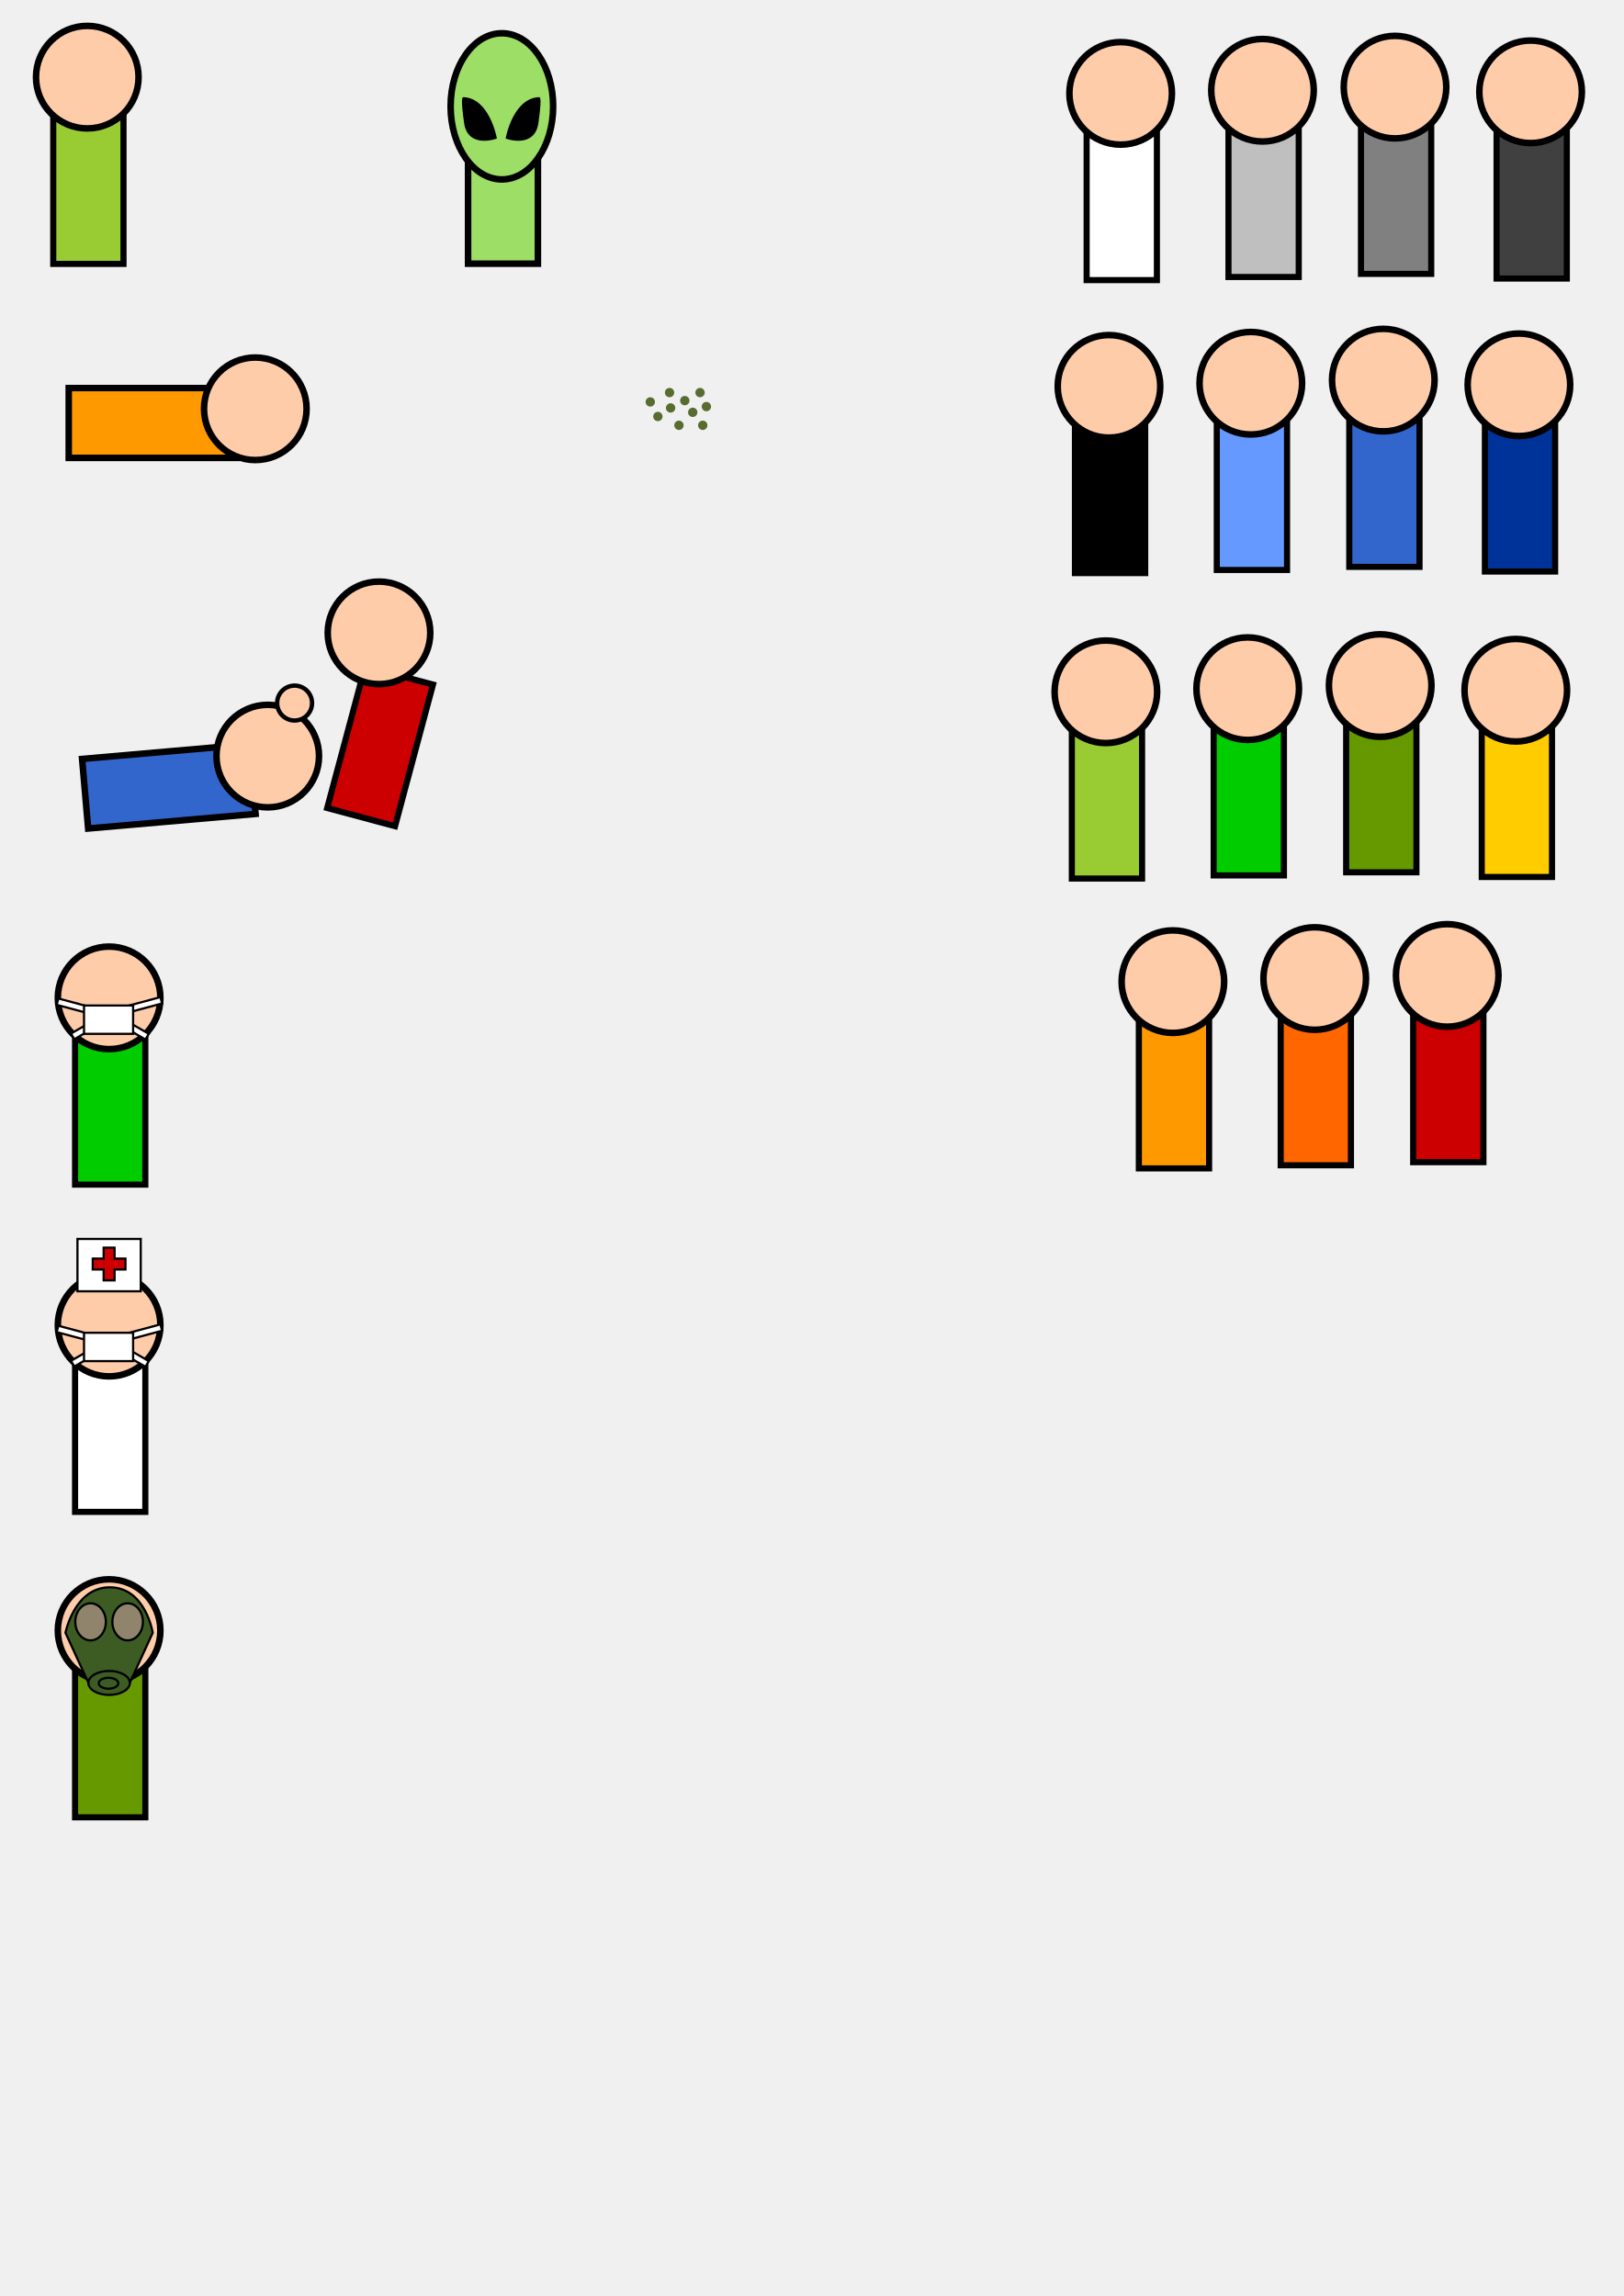
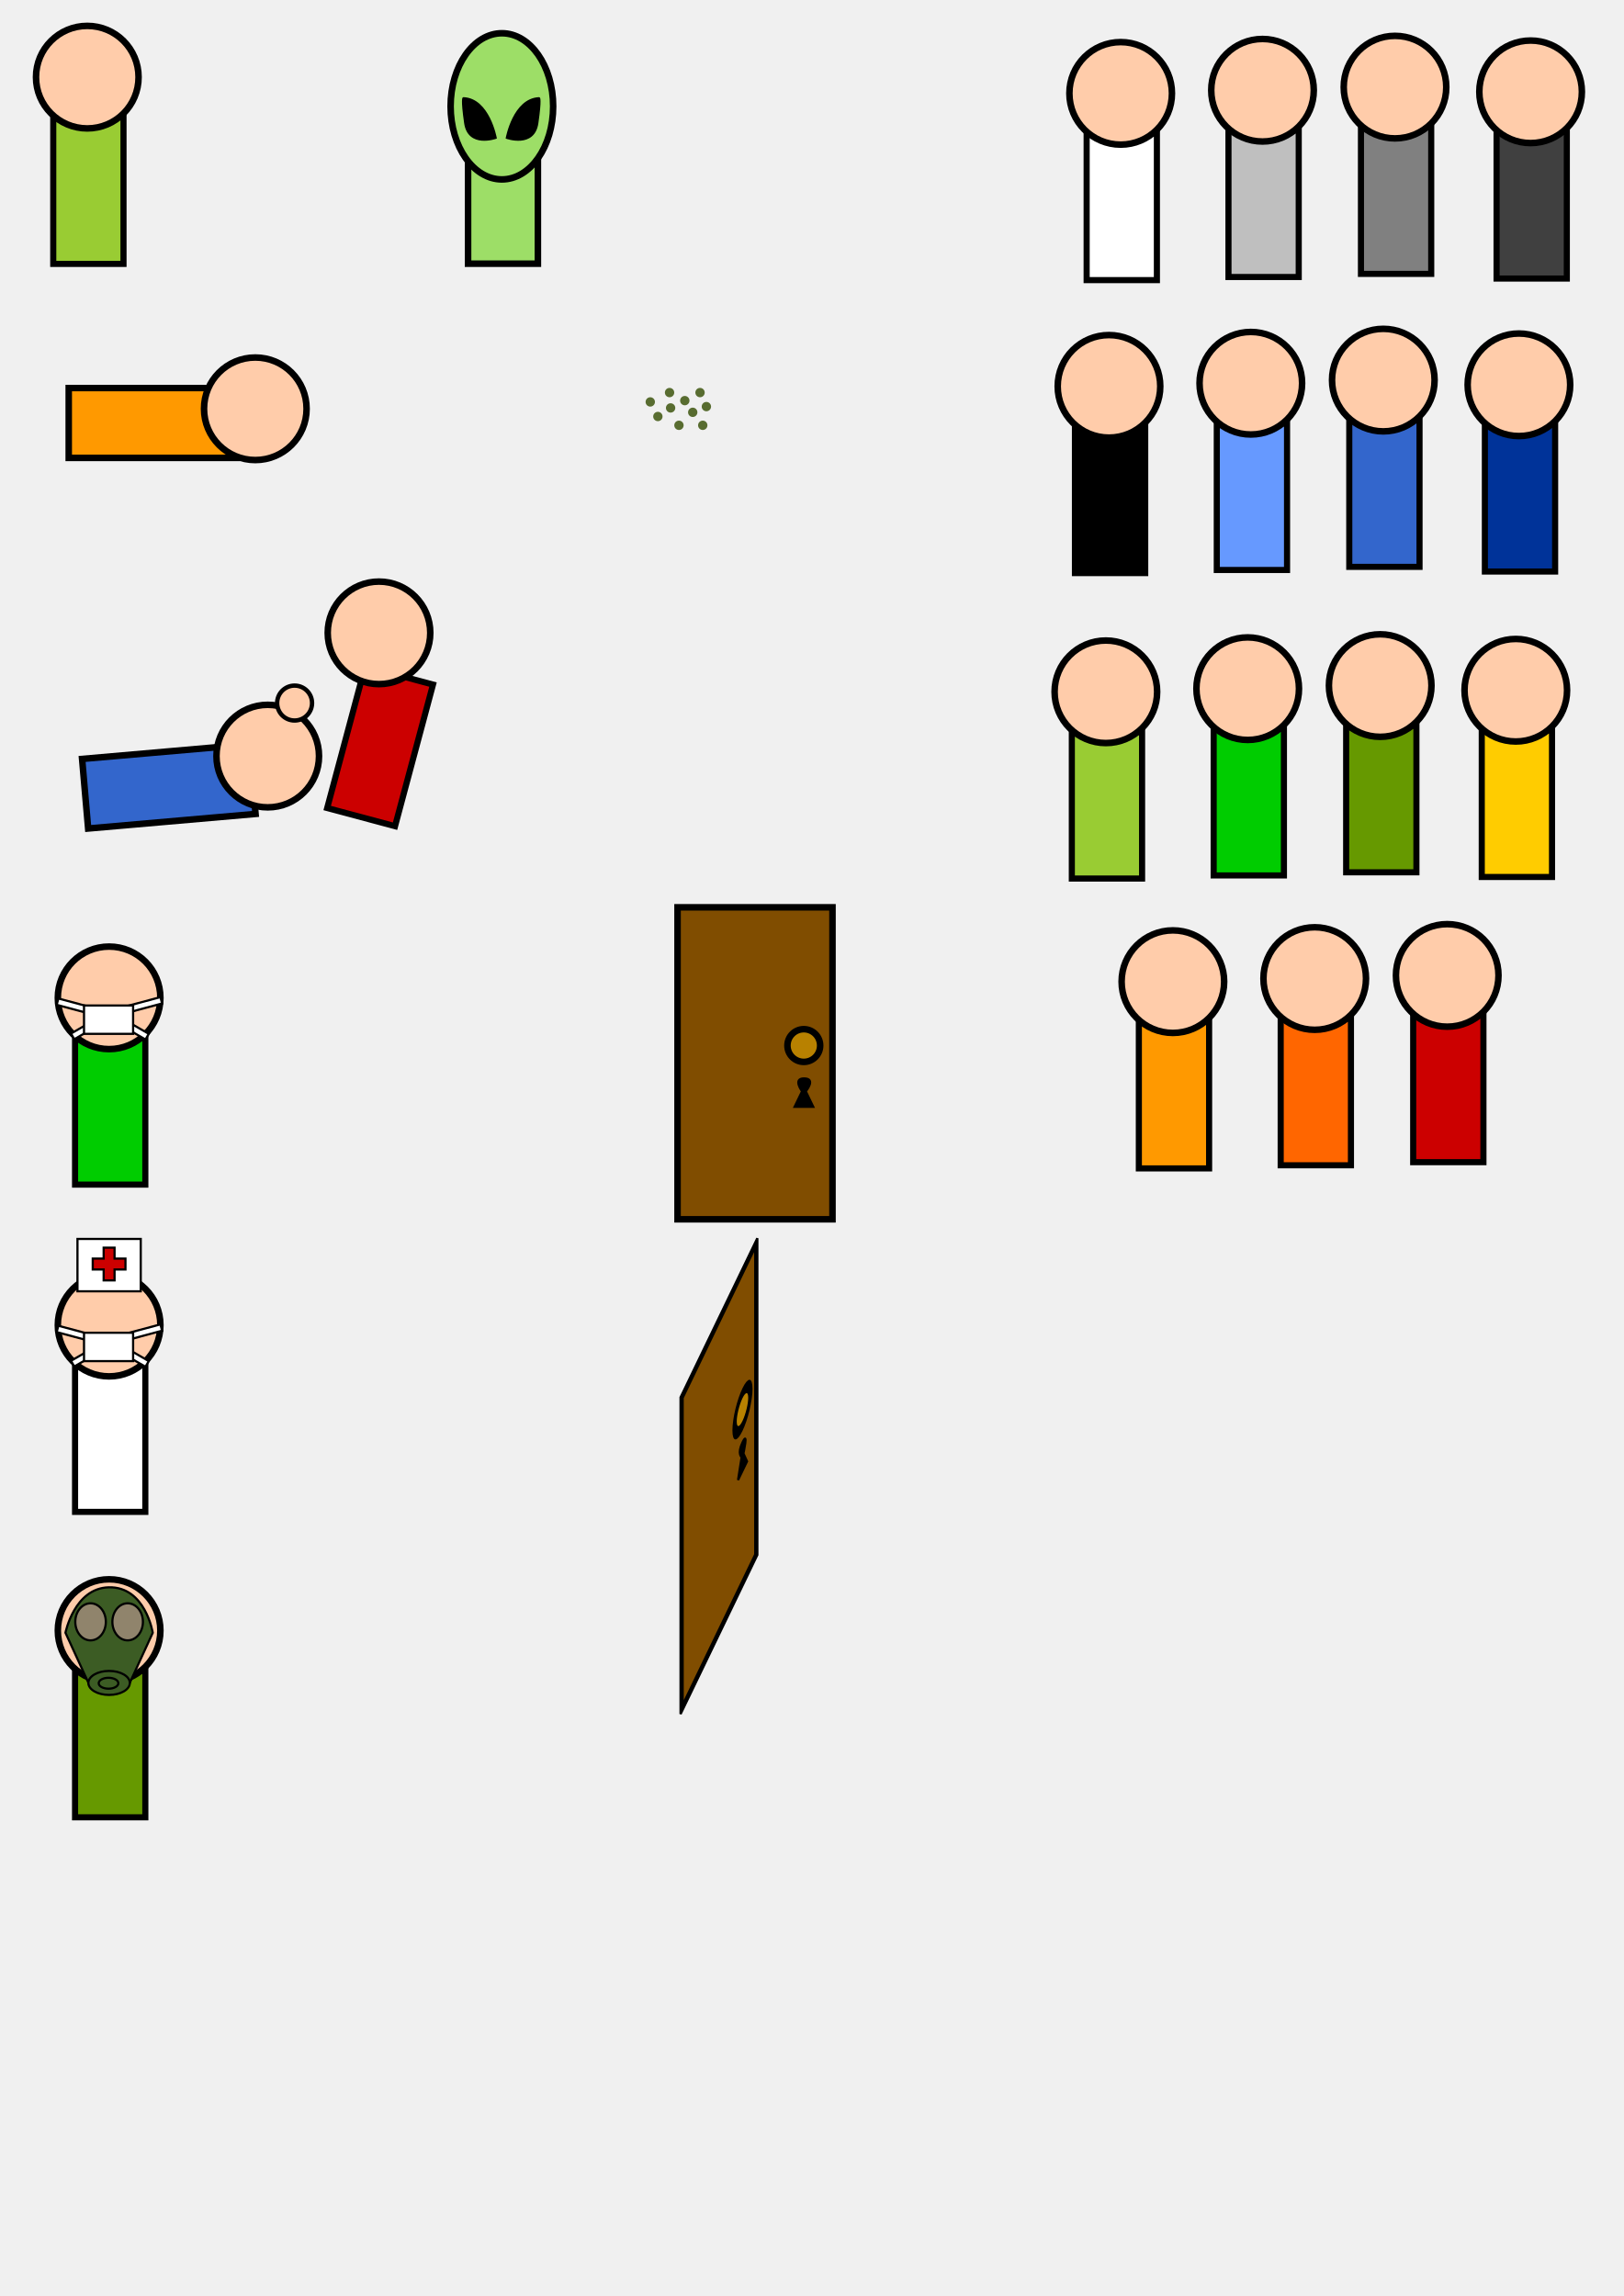
<svg xmlns="http://www.w3.org/2000/svg" width="210mm" height="297mm" viewBox="0 0 744.094 1052.362" id="svg2" version="1.1">
  <defs id="defs4" />
  <g id="layer1">
    <rect style="fill:#99cc33;stroke:#000000;stroke-width:2.803;stroke-miterlimit:4;stroke-dasharray:none;stroke-opacity:1" id="rect3357" width="32.197" height="67.198" x="24.401" y="53.763" />
    <ellipse style="fill:#ffccaa;stroke:#000000;stroke-width:3;stroke-miterlimit:4;stroke-dasharray:none;stroke-opacity:1" id="path3355" cx="40" cy="35.362" rx="23.5" ry="23.5" />
    <flowRoot xml:space="preserve" id="flowRoot4169" style="font-style:normal;font-weight:normal;font-size:40px;line-height:125%;font-family:sans-serif;letter-spacing:0px;word-spacing:0px;fill:#000000;fill-opacity:1;stroke:none;stroke-width:1px;stroke-linecap:butt;stroke-linejoin:miter;stroke-opacity:1">
      <flowRegion id="flowRegion4171">
        <rect id="rect4173" width="145.462" height="57.579" x="91.924" y="47.26" />
      </flowRegion>
      <flowPara id="flowPara4175">npc</flowPara>
    </flowRoot>
    <rect style="fill:#ff9900;stroke:#000000;stroke-width:2.991;stroke-miterlimit:4;stroke-dasharray:none;stroke-opacity:1" id="rect3357-3" width="32.009" height="77.009" x="177.858" y="-108.504" transform="matrix(0,1,-1,0,0,0)" />
    <ellipse style="fill:#ffccaa;stroke:#000000;stroke-width:3;stroke-miterlimit:4;stroke-dasharray:none;stroke-opacity:1" id="path3355-6" cx="187.362" cy="-117" rx="23.5" ry="23.5" transform="matrix(0,1,-1,0,0,0)" />
    <flowRoot xml:space="preserve" id="flowRoot4195" style="font-style:normal;font-weight:normal;font-size:40px;line-height:125%;font-family:sans-serif;letter-spacing:0px;word-spacing:0px;fill:#000000;fill-opacity:1;stroke:none;stroke-width:1px;stroke-linecap:butt;stroke-linejoin:miter;stroke-opacity:1" transform="translate(-2.142857,5)">
      <flowRegion id="flowRegion4197">
        <rect id="rect4199" width="235.714" height="84.286" x="157.857" y="156.648" />
      </flowRegion>
      <flowPara id="flowPara4201">dead</flowPara>
    </flowRoot>
    <rect style="fill:#cc0000;stroke:#000000;stroke-width:2.803;stroke-miterlimit:4;stroke-dasharray:none;stroke-opacity:1" id="rect3357-7" width="32.197" height="67.198" x="240.681" y="251.726" transform="matrix(0.9659258,0.258819,-0.258819,0.9659258,0,0)" />
    <ellipse style="fill:#ffccaa;stroke:#000000;stroke-width:3;stroke-miterlimit:4;stroke-dasharray:none;stroke-opacity:1" id="path3355-5" cx="173.682" cy="290.063" rx="23.5" ry="23.5" />
    <rect style="fill:#3366cc;stroke:#000000;stroke-width:2.991;stroke-miterlimit:4;stroke-dasharray:none;stroke-opacity:1" id="rect3357-3-2" width="32.009" height="77.009" x="349.807" y="-84.283" transform="matrix(0.08682682,0.9962234,-0.9962234,0.08682682,0,0)" />
    <ellipse style="fill:#ffccaa;stroke:#000000;stroke-width:3;stroke-miterlimit:4;stroke-dasharray:none;stroke-opacity:1" id="path3355-6-9" cx="346.548" cy="-122.698" rx="23.5" ry="23.5" transform="matrix(0,1,-1,0,0,0)" />
    <circle style="fill:#ffccaa;stroke:#000000;stroke-width:2;stroke-miterlimit:4;stroke-dasharray:none;stroke-opacity:1" id="path3355-5-3" cx="135.004" cy="322.242" r="8" />
    <flowRoot xml:space="preserve" id="flowRoot4291" style="font-style:normal;font-weight:normal;font-size:40px;line-height:125%;font-family:sans-serif;letter-spacing:0px;word-spacing:0px;fill:#000000;fill-opacity:1;stroke:none;stroke-width:1px;stroke-linecap:butt;stroke-linejoin:miter;stroke-opacity:1" transform="translate(-6.060915,-19.1929)">
      <flowRegion id="flowRegion4293">
        <rect id="rect4295" width="210.112" height="114.147" x="224.254" y="296.768" />
      </flowRegion>
      <flowPara id="flowPara4297">grabbing dead</flowPara>
    </flowRoot>
    <rect style="fill:#9dde67;stroke:#000000;stroke-width:3;stroke-miterlimit:4;stroke-dasharray:none;stroke-opacity:1" id="rect3357-1" width="32" height="47" x="214.5" y="73.862" />
    <ellipse style="fill:#9dde67;stroke:#000000;stroke-width:3;stroke-miterlimit:4;stroke-dasharray:none;stroke-opacity:1" id="path3355-2" cx="230" cy="48.737" rx="23.5" ry="33.5" />
    <path style="fill:#000000;fill-rule:evenodd;stroke:#000000;stroke-width:0.849px;stroke-linecap:butt;stroke-linejoin:miter;stroke-opacity:1" d="m 212.379,44.951 c 11.583,0.464 14.85,18.269 14.85,18.269 0,0 -12.474,4.49 -14.108,-6.812 -1.634,-11.302 -0.743,-11.457 -0.743,-11.457 z" id="path4323" />
    <path style="fill:#000000;fill-rule:evenodd;stroke:#000000;stroke-width:0.849px;stroke-linecap:butt;stroke-linejoin:miter;stroke-opacity:1" d="m 247.045,44.952 c -11.583,0.464 -14.85,18.269 -14.85,18.269 0,0 12.474,4.49 14.108,-6.812 1.634,-11.302 0.743,-11.457 0.743,-11.457 z" id="path4323-7" />
    <flowRoot xml:space="preserve" id="flowRoot4340" style="font-style:normal;font-weight:normal;font-size:40px;line-height:125%;font-family:sans-serif;letter-spacing:0px;word-spacing:0px;fill:#000000;fill-opacity:1;stroke:none;stroke-width:1px;stroke-linecap:butt;stroke-linejoin:miter;stroke-opacity:1" transform="translate(5.714286,12.85714)">
      <flowRegion id="flowRegion4342">
        <rect id="rect4344" width="279.286" height="81.429" x="276.429" y="35.934" />
      </flowRegion>
      <flowPara id="flowPara4346">alien</flowPara>
    </flowRoot>
    <rect style="fill:#ffffff;stroke:#000000;stroke-width:2.803;stroke-miterlimit:4;stroke-dasharray:none;stroke-opacity:1" id="rect3357-0" width="32.197" height="67.198" x="497.973" y="61.192" />
    <ellipse style="fill:#ffccaa;stroke:#000000;stroke-width:3;stroke-miterlimit:4;stroke-dasharray:none;stroke-opacity:1" id="path3355-9" cx="513.571" cy="42.791" rx="23.5" ry="23.5" />
    <rect style="fill:#bfbfbf;stroke:#000000;stroke-width:2.803;stroke-miterlimit:4;stroke-dasharray:none;stroke-opacity:1" id="rect3357-36" width="32.197" height="67.198" x="562.973" y="59.763" />
    <ellipse style="fill:#ffccaa;stroke:#000000;stroke-width:3;stroke-miterlimit:4;stroke-dasharray:none;stroke-opacity:1" id="path3355-0" cx="578.571" cy="41.362" rx="23.5" ry="23.5" />
    <rect style="fill:#808080;stroke:#000000;stroke-width:2.803;stroke-miterlimit:4;stroke-dasharray:none;stroke-opacity:1" id="rect3357-6" width="32.197" height="67.198" x="623.687" y="58.334" />
    <ellipse style="fill:#ffccaa;stroke:#000000;stroke-width:3;stroke-miterlimit:4;stroke-dasharray:none;stroke-opacity:1" id="path3355-26" cx="639.286" cy="39.934" rx="23.5" ry="23.5" />
    <rect style="fill:#404040;stroke:#000000;stroke-width:2.803;stroke-miterlimit:4;stroke-dasharray:none;stroke-opacity:1" id="rect3357-18" width="32.197" height="67.198" x="685.83" y="60.477" />
    <ellipse style="fill:#ffccaa;stroke:#000000;stroke-width:3;stroke-miterlimit:4;stroke-dasharray:none;stroke-opacity:1" id="path3355-7" cx="701.429" cy="42.076" rx="23.5" ry="23.5" />
    <rect style="fill:#000000;stroke:#000000;stroke-width:2.803;stroke-miterlimit:4;stroke-dasharray:none;stroke-opacity:1" id="rect3357-0-9" width="32.197" height="67.198" x="492.616" y="195.477" />
    <ellipse style="fill:#ffccaa;stroke:#000000;stroke-width:3;stroke-miterlimit:4;stroke-dasharray:none;stroke-opacity:1" id="path3355-9-2" cx="508.214" cy="177.076" rx="23.5" ry="23.5" />
    <rect style="fill:#6699ff;stroke:#000000;stroke-width:2.803;stroke-miterlimit:4;stroke-dasharray:none;stroke-opacity:1" id="rect3357-36-0" width="32.197" height="67.198" x="557.616" y="194.049" />
    <ellipse style="fill:#ffccaa;stroke:#000000;stroke-width:3;stroke-miterlimit:4;stroke-dasharray:none;stroke-opacity:1" id="path3355-0-2" cx="573.214" cy="175.648" rx="23.5" ry="23.5" />
    <rect style="fill:#3366cc;stroke:#000000;stroke-width:2.803;stroke-miterlimit:4;stroke-dasharray:none;stroke-opacity:1" id="rect3357-6-3" width="32.197" height="67.198" x="618.33" y="192.62" />
    <ellipse style="fill:#ffccaa;stroke:#000000;stroke-width:3;stroke-miterlimit:4;stroke-dasharray:none;stroke-opacity:1" id="path3355-26-7" cx="633.929" cy="174.219" rx="23.5" ry="23.5" />
    <rect style="fill:#003399;stroke:#000000;stroke-width:2.803;stroke-miterlimit:4;stroke-dasharray:none;stroke-opacity:1" id="rect3357-18-5" width="32.197" height="67.198" x="680.473" y="194.763" />
    <ellipse style="fill:#ffccaa;stroke:#000000;stroke-width:3;stroke-miterlimit:4;stroke-dasharray:none;stroke-opacity:1" id="path3355-7-9" cx="696.071" cy="176.362" rx="23.5" ry="23.5" />
    <rect style="fill:#99cc33;stroke:#000000;stroke-width:2.803;stroke-miterlimit:4;stroke-dasharray:none;stroke-opacity:1" id="rect3357-0-2" width="32.197" height="67.198" x="491.187" y="335.477" />
    <ellipse style="fill:#ffccaa;stroke:#000000;stroke-width:3;stroke-miterlimit:4;stroke-dasharray:none;stroke-opacity:1" id="path3355-9-28" cx="506.786" cy="317.076" rx="23.5" ry="23.5" />
    <rect style="fill:#00cc00;stroke:#000000;stroke-width:2.803;stroke-miterlimit:4;stroke-dasharray:none;stroke-opacity:1" id="rect3357-36-9" width="32.197" height="67.198" x="556.187" y="334.049" />
    <ellipse style="fill:#ffccaa;stroke:#000000;stroke-width:3;stroke-miterlimit:4;stroke-dasharray:none;stroke-opacity:1" id="path3355-0-7" cx="571.786" cy="315.648" rx="23.5" ry="23.5" />
    <rect style="fill:#669900;stroke:#000000;stroke-width:2.803;stroke-miterlimit:4;stroke-dasharray:none;stroke-opacity:1" id="rect3357-6-36" width="32.197" height="67.198" x="616.901" y="332.62" />
    <ellipse style="fill:#ffccaa;stroke:#000000;stroke-width:3;stroke-miterlimit:4;stroke-dasharray:none;stroke-opacity:1" id="path3355-26-1" cx="632.5" cy="314.219" rx="23.5" ry="23.5" />
    <rect style="fill:#ffcc00;stroke:#000000;stroke-width:2.803;stroke-miterlimit:4;stroke-dasharray:none;stroke-opacity:1" id="rect3357-18-2" width="32.197" height="67.198" x="679.044" y="334.763" />
    <ellipse style="fill:#ffccaa;stroke:#000000;stroke-width:3;stroke-miterlimit:4;stroke-dasharray:none;stroke-opacity:1" id="path3355-7-93" cx="694.643" cy="316.362" rx="23.5" ry="23.5" />
    <rect style="fill:#ff9900;stroke:#000000;stroke-width:2.803;stroke-miterlimit:4;stroke-dasharray:none;stroke-opacity:1" id="rect3357-0-1" width="32.197" height="67.198" x="521.901" y="468.334" />
    <ellipse style="fill:#ffccaa;stroke:#000000;stroke-width:3;stroke-miterlimit:4;stroke-dasharray:none;stroke-opacity:1" id="path3355-9-9" cx="537.5" cy="449.934" rx="23.5" ry="23.5" />
    <rect style="fill:#ff6600;stroke:#000000;stroke-width:2.803;stroke-miterlimit:4;stroke-dasharray:none;stroke-opacity:1" id="rect3357-36-4" width="32.197" height="67.198" x="586.901" y="466.906" />
    <ellipse style="fill:#ffccaa;stroke:#000000;stroke-width:3;stroke-miterlimit:4;stroke-dasharray:none;stroke-opacity:1" id="path3355-0-78" cx="602.5" cy="448.505" rx="23.5" ry="23.5" />
    <rect style="fill:#cc0000;stroke:#000000;stroke-width:2.803;stroke-miterlimit:4;stroke-dasharray:none;stroke-opacity:1" id="rect3357-6-4" width="32.197" height="67.198" x="647.616" y="465.477" />
    <ellipse style="fill:#ffccaa;stroke:#000000;stroke-width:3;stroke-miterlimit:4;stroke-dasharray:none;stroke-opacity:1" id="path3355-26-5" cx="663.214" cy="447.076" rx="23.5" ry="23.5" />
    <flowRoot xml:space="preserve" id="flowRoot4466" style="font-style:normal;font-weight:normal;font-size:40px;line-height:125%;font-family:sans-serif;letter-spacing:0px;word-spacing:0px;fill:#000000;fill-opacity:1;stroke:none;stroke-width:1px;stroke-linecap:butt;stroke-linejoin:miter;stroke-opacity:1" transform="translate(0,-22.22336)">
      <flowRegion id="flowRegion4468">
        <rect id="rect4470" width="236.376" height="98.995" x="492.954" y="573.55" />
      </flowRegion>
      <flowPara id="flowPara4472">distinctive colors</flowPara>
    </flowRoot>
    <rect style="fill:#00cc00;stroke:#000000;stroke-width:2.803;stroke-miterlimit:4;stroke-dasharray:none;stroke-opacity:1" id="rect3357-61" width="32.197" height="67.198" x="34.401" y="475.763" />
    <ellipse style="fill:#ffccaa;stroke:#000000;stroke-width:3;stroke-miterlimit:4;stroke-dasharray:none;stroke-opacity:1" id="path3355-06" cx="50" cy="457.362" rx="23.5" ry="23.5" />
    <rect style="fill:#ffffff;stroke:#000000;stroke-width:1;stroke-miterlimit:4;stroke-dasharray:none;stroke-opacity:1" id="rect4498" width="19" height="3" x="-208.681" y="426.527" transform="matrix(0.8660254,-0.5,0.5,0.8660254,0,0)" />
    <rect style="fill:#ffffff;stroke:#000000;stroke-width:1;stroke-miterlimit:4;stroke-dasharray:none;stroke-opacity:1" id="rect4498-6" width="19" height="3" x="276.965" y="376.278" transform="matrix(0.8660254,0.5,-0.5,0.8660254,0,0)" />
    <rect style="fill:#ffffff;stroke:#000000;stroke-width:1;stroke-miterlimit:4;stroke-dasharray:none;stroke-opacity:1" id="rect4498-1" width="19" height="3" x="144.285" y="435.134" transform="matrix(0.9659258,0.258819,-0.258819,0.9659258,0,0)" />
    <rect style="fill:#ffffff;stroke:#000000;stroke-width:1;stroke-miterlimit:4;stroke-dasharray:none;stroke-opacity:1" id="rect4498-5" width="19" height="3" x="-66.272" y="460.482" transform="matrix(0.9659258,-0.258819,0.258819,0.9659258,0,0)" />
    <rect style="fill:#ffffff;stroke:#000000;stroke-width:1;stroke-miterlimit:4;stroke-dasharray:none;stroke-opacity:1" id="rect4492" width="22.5" height="13" x="38.5" y="460.862" />
    <flowRoot xml:space="preserve" id="flowRoot4563" style="font-style:normal;font-weight:normal;font-size:40px;line-height:125%;font-family:sans-serif;letter-spacing:0px;word-spacing:0px;fill:#000000;fill-opacity:1;stroke:none;stroke-width:1px;stroke-linecap:butt;stroke-linejoin:miter;stroke-opacity:1">
      <flowRegion id="flowRegion4565">
        <rect id="rect4567" width="176.777" height="95.965" x="121.218" y="437.179" />
      </flowRegion>
      <flowPara id="flowPara4569">medical mask</flowPara>
    </flowRoot>
    <rect style="fill:#ffffff;stroke:#000000;stroke-width:2.803;stroke-miterlimit:4;stroke-dasharray:none;stroke-opacity:1" id="rect3357-0-5" width="32.197" height="67.198" x="34.401" y="625.763" />
    <ellipse style="fill:#ffccaa;stroke:#000000;stroke-width:3;stroke-miterlimit:4;stroke-dasharray:none;stroke-opacity:1" id="path3355-06-4" cx="50" cy="607.362" rx="23.5" ry="23.5" />
    <rect style="fill:#ffffff;stroke:#000000;stroke-width:1;stroke-miterlimit:4;stroke-dasharray:none;stroke-opacity:1" id="rect4498-52" width="19" height="3" x="-283.681" y="556.431" transform="matrix(0.8660254,-0.5,0.5,0.8660254,0,0)" />
    <rect style="fill:#ffffff;stroke:#000000;stroke-width:1;stroke-miterlimit:4;stroke-dasharray:none;stroke-opacity:1" id="rect4498-6-5" width="19" height="3" x="351.965" y="506.182" transform="matrix(0.8660254,0.5,-0.5,0.8660254,0,0)" />
    <rect style="fill:#ffffff;stroke:#000000;stroke-width:1;stroke-miterlimit:4;stroke-dasharray:none;stroke-opacity:1" id="rect4498-1-4" width="19" height="3" x="183.108" y="580.023" transform="matrix(0.9659258,0.258819,-0.258819,0.9659258,0,0)" />
    <rect style="fill:#ffffff;stroke:#000000;stroke-width:1;stroke-miterlimit:4;stroke-dasharray:none;stroke-opacity:1" id="rect4498-5-7" width="19" height="3" x="-105.095" y="605.37" transform="matrix(0.9659258,-0.258819,0.258819,0.9659258,0,0)" />
    <rect style="fill:#ffffff;stroke:#000000;stroke-width:1;stroke-miterlimit:4;stroke-dasharray:none;stroke-opacity:1" id="rect4492-4" width="22.5" height="13" x="38.5" y="610.862" />
    <rect style="fill:#ffffff;stroke:#000000;stroke-width:1;stroke-miterlimit:4;stroke-dasharray:none;stroke-opacity:1" id="rect4649" width="29" height="24" x="35.5" y="567.862" />
    <path style="fill:#cc0000;fill-rule:evenodd;stroke:#000000;stroke-width:1px;stroke-linecap:butt;stroke-linejoin:miter;stroke-opacity:1" d="m 47.5,576.862 0,-5 5,0 0,5 5,0 0,5 -5,0 0,5 -5,0 0,-5 -5,0 0,-5 z" id="path4655" />
    <flowRoot xml:space="preserve" id="flowRoot4657" style="font-style:normal;font-weight:normal;font-size:40px;line-height:125%;font-family:sans-serif;letter-spacing:0px;word-spacing:0px;fill:#000000;fill-opacity:1;stroke:none;stroke-width:1px;stroke-linecap:butt;stroke-linejoin:miter;stroke-opacity:1" transform="translate(0,20.20305)">
      <flowRegion id="flowRegion4659">
        <rect id="rect4661" width="197.99" height="92.934" x="108.086" y="596.783" />
      </flowRegion>
      <flowPara id="flowPara4663">doctor</flowPara>
    </flowRoot>
    <rect style="fill:#669900;stroke:#000000;stroke-width:2.803;stroke-miterlimit:4;stroke-dasharray:none;stroke-opacity:1" id="rect3357-4" width="32.197" height="67.198" x="34.401" y="765.763" />
    <ellipse style="fill:#ffccaa;stroke:#000000;stroke-width:3;stroke-miterlimit:4;stroke-dasharray:none;stroke-opacity:1" id="path3355-3" cx="50" cy="747.362" rx="23.5" ry="23.5" />
    <path style="fill:#3c5c24;fill-rule:evenodd;stroke:#000000;stroke-width:1px;stroke-linecap:butt;stroke-linejoin:miter;stroke-opacity:1" d="m 41,772.362 -11,-24 c 0,0 4.032,-20.414 19.821,-20.821 C 66.598,727.108 70,748.362 70,748.362 l -11,24 z" id="path4715" />
    <ellipse style="fill:#3c5c24;stroke:#000000;stroke-width:1;stroke-miterlimit:4;stroke-dasharray:none;stroke-opacity:1" id="path4683" cx="50" cy="771.362" rx="9.5" ry="5.5" />
    <ellipse style="fill:#3c5c24;stroke:#000000;stroke-width:1;stroke-miterlimit:4;stroke-dasharray:none;stroke-opacity:1" id="path4683-7" cx="49.732" cy="771.505" rx="4.5" ry="2.5" />
    <ellipse style="fill:#90846c;stroke:#000000;stroke-width:1;stroke-miterlimit:4;stroke-dasharray:none;stroke-opacity:1" id="path4717" cx="41.5" cy="743.362" rx="7" ry="8.5" />
    <ellipse style="fill:#90846c;stroke:#000000;stroke-width:1;stroke-miterlimit:4;stroke-dasharray:none;stroke-opacity:1" id="path4717-8" cx="58.5" cy="743.362" rx="7" ry="8.5" />
    <flowRoot xml:space="preserve" id="flowRoot4734" style="font-style:normal;font-weight:normal;font-size:40px;line-height:125%;font-family:sans-serif;letter-spacing:0px;word-spacing:0px;fill:#000000;fill-opacity:1;stroke:none;stroke-width:1px;stroke-linecap:butt;stroke-linejoin:miter;stroke-opacity:1" transform="translate(12.12183,-14.14214)">
      <flowRegion id="flowRegion4736">
        <rect id="rect4738" width="181.827" height="100.005" x="89.904" y="738.205" />
      </flowRegion>
      <flowPara id="flowPara4740">gas mask</flowPara>
    </flowRoot>
    <circle style="fill:#586c30;stroke:none;stroke-width:3;stroke-miterlimit:4;stroke-dasharray:none;stroke-opacity:1" id="path4752" cx="298" cy="184.219" r="2.143" />
    <circle style="fill:#586c30;stroke:none;stroke-width:3;stroke-miterlimit:4;stroke-dasharray:none;stroke-opacity:1" id="path4752-6" cx="307.318" cy="186.974" r="2.143" />
    <circle style="fill:#586c30;stroke:none;stroke-width:3;stroke-miterlimit:4;stroke-dasharray:none;stroke-opacity:1" id="path4752-8" cx="301.482" cy="190.897" r="2.143" />
    <circle style="fill:#586c30;stroke:none;stroke-width:3;stroke-miterlimit:4;stroke-dasharray:none;stroke-opacity:1" id="path4752-84" cx="311.144" cy="194.934" r="2.143" />
    <circle style="fill:#586c30;stroke:none;stroke-width:3;stroke-miterlimit:4;stroke-dasharray:none;stroke-opacity:1" id="path4752-3" cx="317.458" cy="188.983" r="2.143" />
    <circle style="fill:#586c30;stroke:none;stroke-width:3;stroke-miterlimit:4;stroke-dasharray:none;stroke-opacity:1" id="path4752-1" cx="313.823" cy="183.626" r="2.143" />
    <circle style="fill:#586c30;stroke:none;stroke-width:3;stroke-miterlimit:4;stroke-dasharray:none;stroke-opacity:1" id="path4752-4" cx="322.05" cy="194.934" r="2.143" />
    <circle style="fill:#586c30;stroke:none;stroke-width:3;stroke-miterlimit:4;stroke-dasharray:none;stroke-opacity:1" id="path4752-9" cx="323.714" cy="186.362" r="2.143" />
    <circle style="fill:#586c30;stroke:none;stroke-width:3;stroke-miterlimit:4;stroke-dasharray:none;stroke-opacity:1" id="path4752-2" cx="306.839" cy="179.934" r="2.143" />
    <circle style="fill:#586c30;stroke:none;stroke-width:3;stroke-miterlimit:4;stroke-dasharray:none;stroke-opacity:1" id="path4752-0" cx="320.806" cy="179.934" r="2.143" />
    <flowRoot xml:space="preserve" id="flowRoot4817" style="font-style:normal;font-weight:normal;font-size:40px;line-height:125%;font-family:sans-serif;letter-spacing:0px;word-spacing:0px;fill:#000000;fill-opacity:1;stroke:none;stroke-width:1px;stroke-linecap:butt;stroke-linejoin:miter;stroke-opacity:1" transform="translate(-22.85714,22.14286)">
      <flowRegion id="flowRegion4819">
        <rect id="rect4821" width="173.571" height="91.429" x="355.714" y="135.934" />
      </flowRegion>
      <flowPara id="flowPara4823">cough</flowPara>
    </flowRoot>
+     <rect style="fill:#804d00;fill-opacity:1;stroke:#000000;stroke-width:3;stroke-miterlimit:4;stroke-dasharray:none;stroke-opacity:1" id="rect5537" width="71" height="143" x="310.5" y="415.862" />
+     <circle style="fill:#b88100;fill-opacity:1;stroke:#000000;stroke-width:3;stroke-miterlimit:4;stroke-dasharray:none;stroke-opacity:1" id="path5539" cx="368.357" cy="479.219" r="7.5" />
+     <path style="fill:#000000;fill-opacity:1;fill-rule:evenodd;stroke:#000000;stroke-width:1px;stroke-linecap:butt;stroke-linejoin:miter;stroke-opacity:1" d="m 367.558,500.2 -3.422,7.091 8.555,0 -3.422,-7.091 c 0,0 4.981,-5.941 -0.855,-5.909 -5.224,0.029 -0.855,5.909 -0.855,5.909 z" id="path5541" />
+     <flowRoot xml:space="preserve" id="flowRoot5543" style="font-style:normal;font-weight:normal;font-size:40px;line-height:125%;font-family:sans-serif;letter-spacing:0px;word-spacing:0px;fill:#000000;fill-opacity:1;stroke:none;stroke-width:1px;stroke-linecap:butt;stroke-linejoin:miter;stroke-opacity:1">
+       <flowRegion id="flowRegion5545">
+         <rect id="rect5547" width="100.005" height="52.528" x="392.949" y="457.382" />
+       </flowRegion>
+       <flowPara id="flowPara5549">door</flowPara>
+     </flowRoot>
+     <rect style="fill:#804d00;fill-opacity:1;stroke:#000000;stroke-width:4.552;stroke-miterlimit:4;stroke-dasharray:none;stroke-opacity:1" id="rect5537-3" width="78.824" height="143" x="719.099" y="1288.304" transform="matrix(0.4343662,-0.9007364,0,1,0,0)" />
+     <ellipse style="fill:#b88100;fill-opacity:1;stroke:#000000;stroke-width:4.552;stroke-miterlimit:4;stroke-dasharray:none;stroke-opacity:1" id="path5539-6" cx="783.332" cy="1351.661" rx="8.327" ry="7.5" transform="matrix(0.4343662,-0.9007364,0,1,0,0)" />
+     <path style="fill:#000000;fill-opacity:1;fill-rule:evenodd;stroke:#000000;stroke-width:1px;stroke-linecap:butt;stroke-linejoin:miter;stroke-opacity:1" d="m 339.868,667.865 -1.65,10.513 4.125,-8.555 -1.65,-3.669 c 0,0 2.402,-10.922 -0.413,-5.054 -2.519,5.252 -0.413,6.764 -0.413,6.764 z" id="path5541-7" />
+     <flowRoot transform="translate(-22.58926,147.807)" xml:space="preserve" id="flowRoot5543-5" style="font-style:normal;font-weight:normal;font-size:40px;line-height:125%;font-family:sans-serif;letter-spacing:0px;word-spacing:0px;fill:#000000;fill-opacity:1;stroke:none;stroke-width:1px;stroke-linecap:butt;stroke-linejoin:miter;stroke-opacity:1">
+       <flowRegion id="flowRegion5545-3">
+         <rect id="rect5547-5" width="193.949" height="112.127" x="392.949" y="457.382" />
+       </flowRegion>
+       <flowPara id="flowPara5549-6">open door </flowPara>
+       <flowPara id="flowPara5584" />
+     </flowRoot>
  </g>
</svg>
